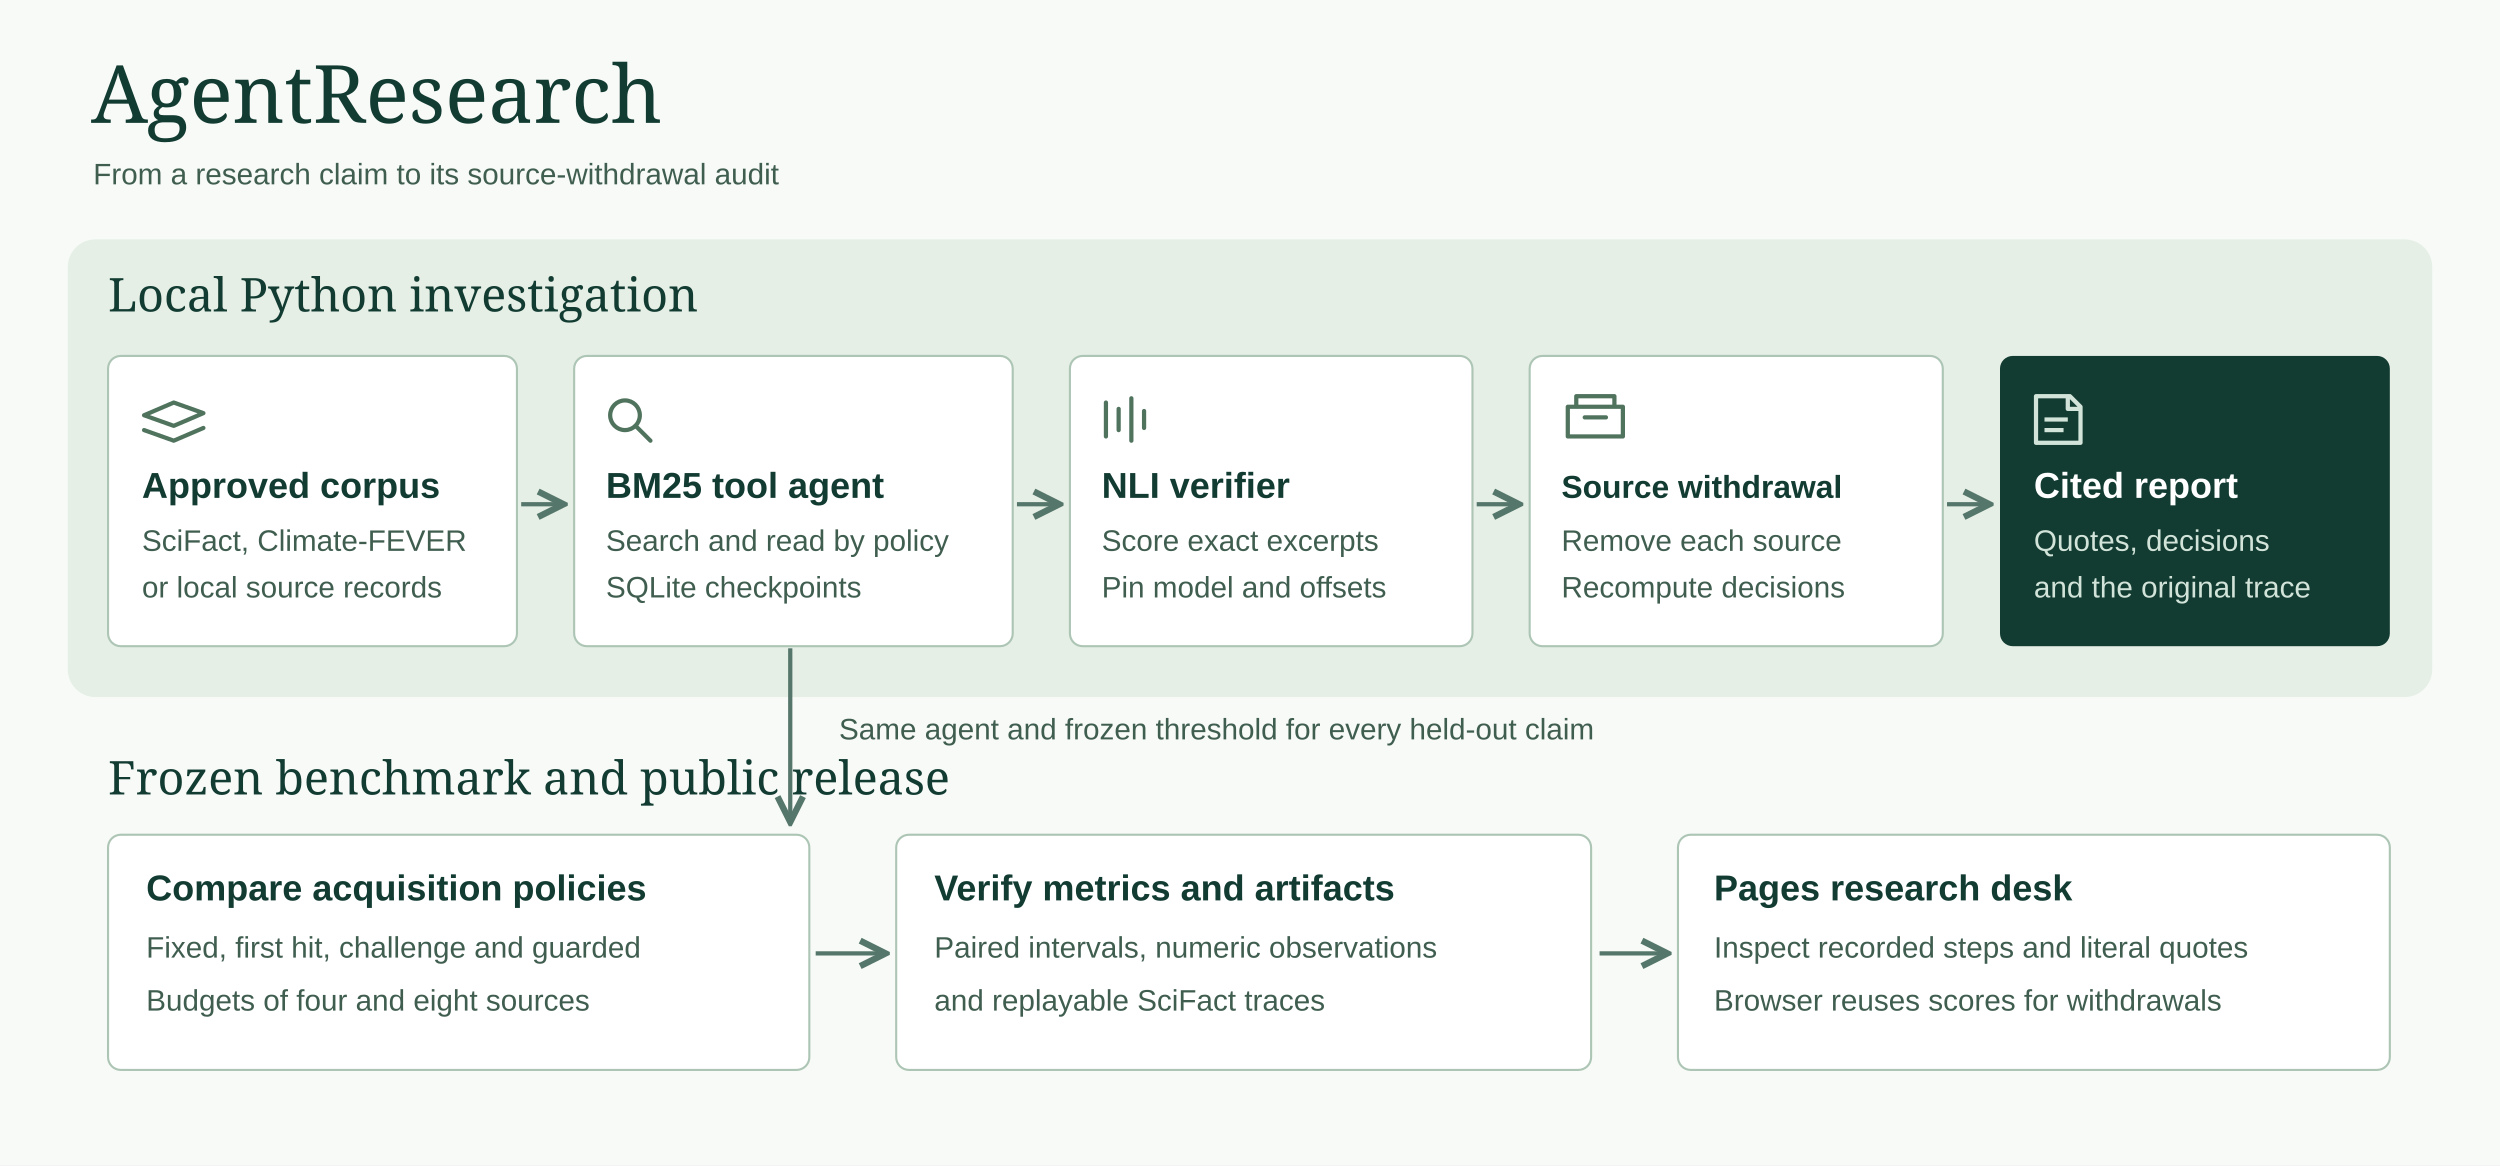
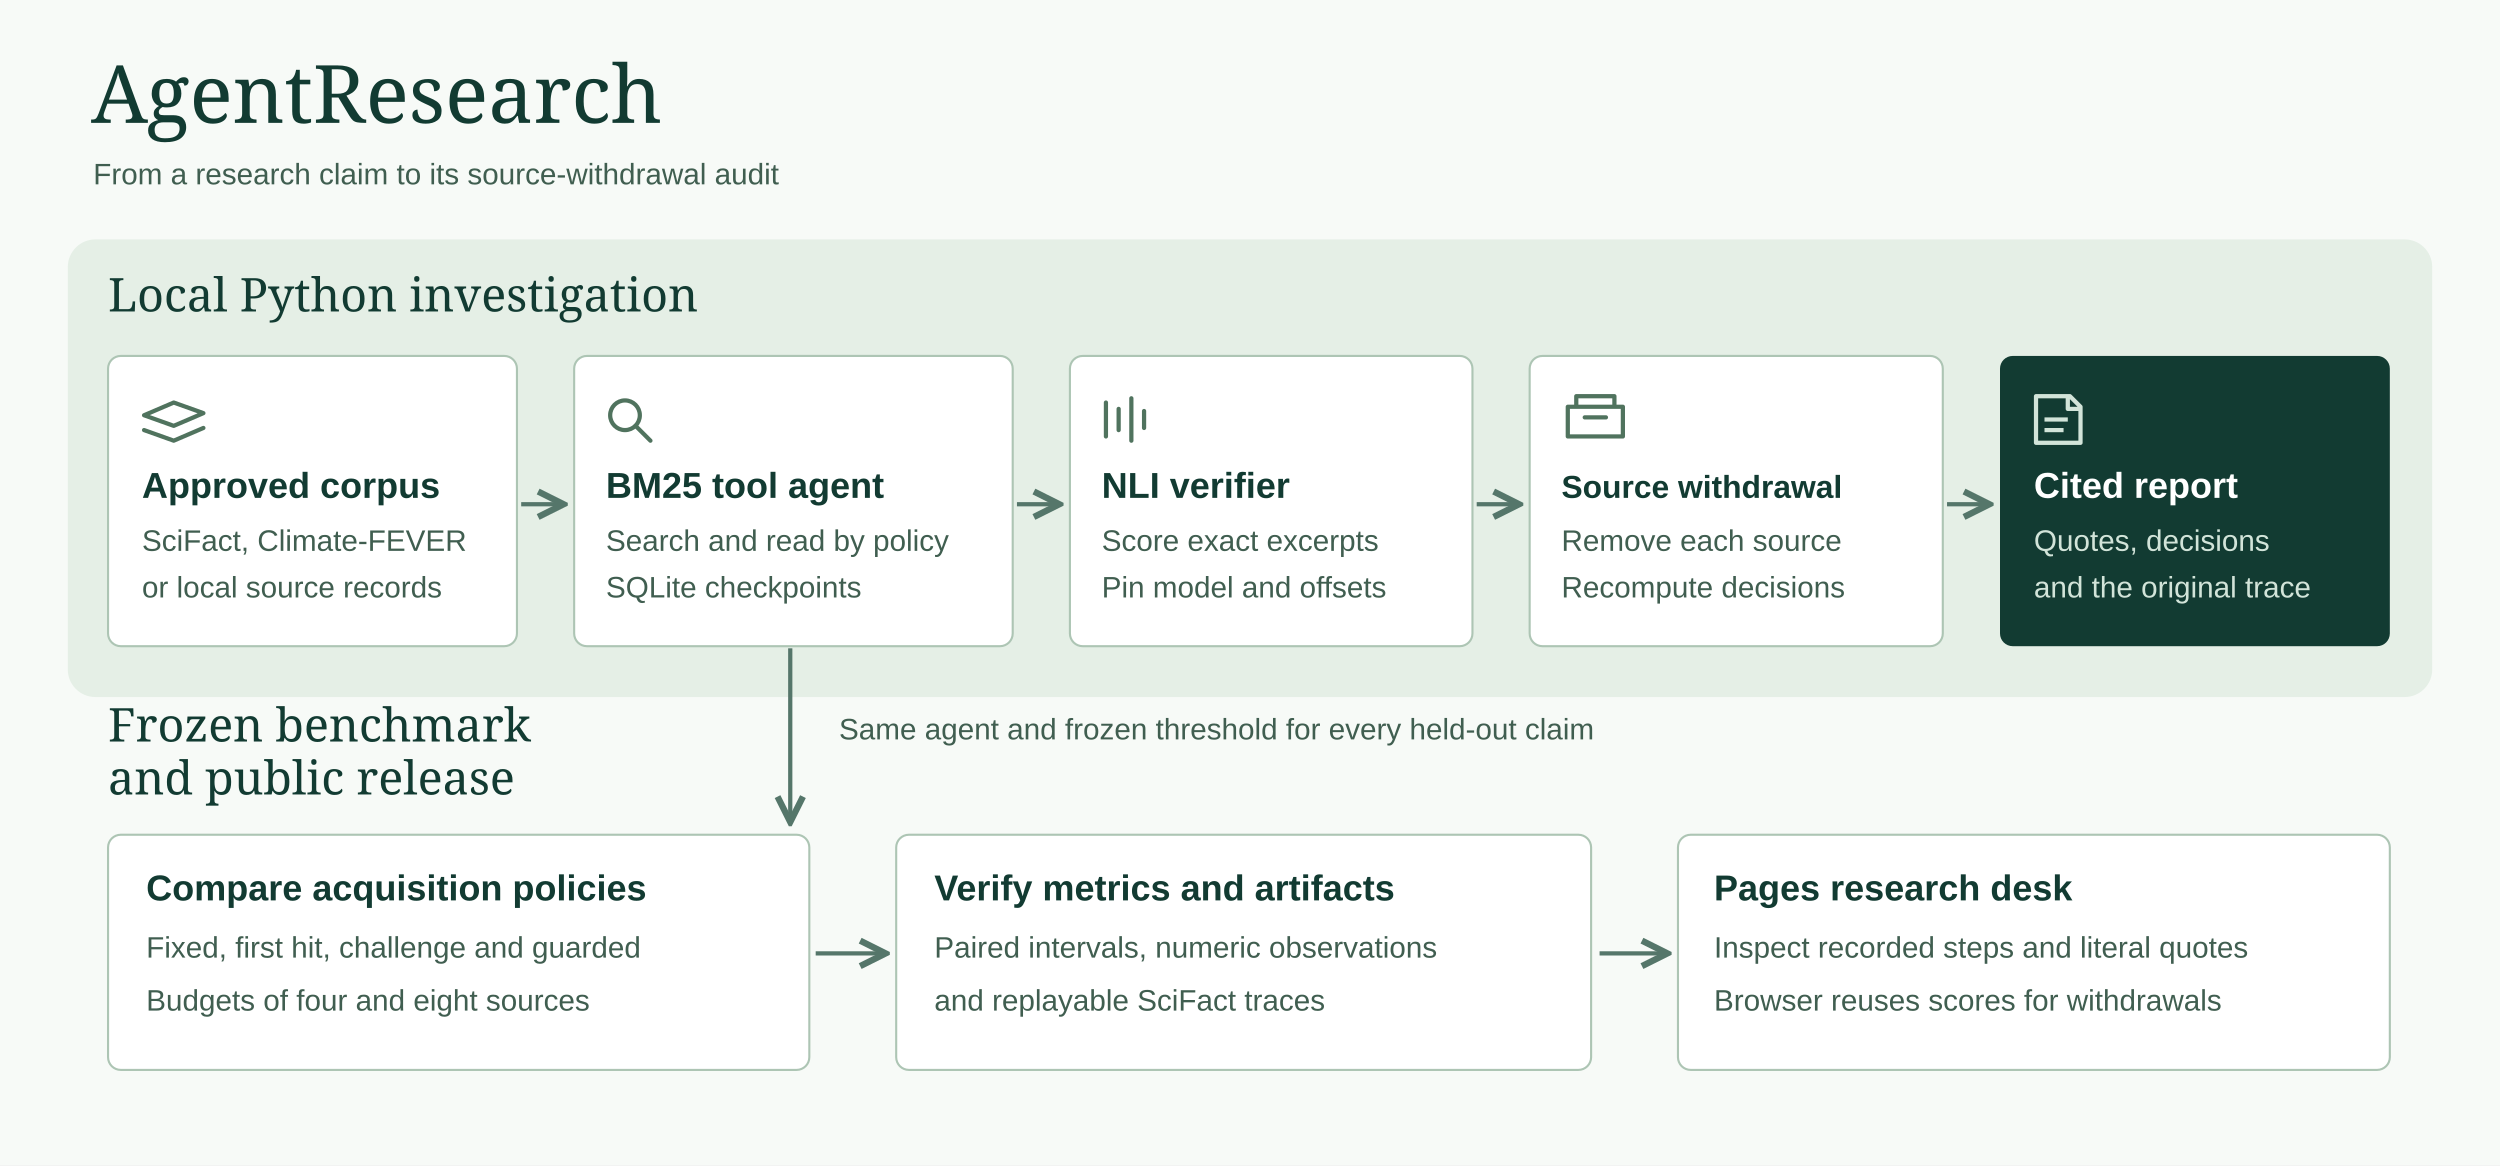
<svg xmlns="http://www.w3.org/2000/svg" width="1180" height="550" viewBox="0 0 1180 550" role="img" aria-labelledby="title description">
  <defs>
    <marker id="arrow" markerWidth="8" markerHeight="8" refX="6.5" refY="4" orient="auto">
      <path d="M1 1 7 4 1 7" fill="none" stroke="#55766a" stroke-width="1.5" />
    </marker>
    <style>
      .title{font:38px Georgia,serif;fill:#123b32}.section{font:22px Georgia,serif;fill:#123b32}.name{font:bold 17px Verdana,Arial,sans-serif;fill:#123b32}.body{font:14px Verdana,Arial,sans-serif;fill:#405e50}.white{fill:#fff}.light{fill:#d2e4d9}.line{fill:none;stroke:#55766a;stroke-width:2;marker-end:url(#arrow)}.icon{fill:none;stroke:#50735e;stroke-width:2;stroke-linecap:round;stroke-linejoin:round}
    </style>
  </defs>
  <rect width="1180" height="550" fill="#f7faf7" />
  <text x="43" y="58" class="title">AgentResearch</text>
  <text x="44" y="87" class="body">From a research claim to its source-withdrawal audit</text>
  <rect x="32" y="113" width="1116" height="216" rx="13" fill="#e5efe6" />
  <text x="51" y="147" class="section">Local Python investigation</text>
  <g fill="#fff" stroke="#adc5b4">
    <rect x="51" y="168" width="193" height="137" rx="6" />
    <rect x="271" y="168" width="207" height="137" rx="6" />
    <rect x="505" y="168" width="190" height="137" rx="6" />
    <rect x="722" y="168" width="195" height="137" rx="6" />
  </g>
  <rect x="944" y="168" width="184" height="137" rx="6" fill="#123b32" />
  <g class="line">
    <path d="M246 238h19" />
    <path d="M480 238h19" />
    <path d="M697 238h19" />
    <path d="M919 238h19" />
  </g>
  <g class="icon">
    <path d="m68 196 14-6 14 5-14 6zM68 203l14 5 14-6" />
    <circle cx="295" cy="196" r="7" />
    <path d="m300 201 7 7M522 190v16m6-13v10m6-15v20m6-14v8M740 192h26v14h-26zm4 0v-5h18v5m-14 5h10" />
  </g>
  <path d="M961 187h16l5 5v17h-21zm15 1v5h5m-16 5h11m-11 5h9" fill="none" stroke="#d2e4d9" stroke-width="2" stroke-linejoin="round" />
  <text class="name" x="67" y="235">Approved corpus</text>
  <text class="body" x="67" y="260">SciFact, Climate-FEVER</text>
  <text class="body" x="67" y="282">or local source records</text>
  <text class="name" x="286" y="235">BM25 tool agent</text>
  <text class="body" x="286" y="260">Search and read by policy</text>
  <text class="body" x="286" y="282">SQLite checkpoints</text>
  <text class="name" x="520" y="235">NLI verifier</text>
  <text class="body" x="520" y="260">Score exact excerpts</text>
  <text class="body" x="520" y="282">Pin model and offsets</text>
  <text class="name" style="font-size:15px" x="737" y="235">Source withdrawal</text>
  <text class="body" x="737" y="260">Remove each source</text>
  <text class="body" x="737" y="282">Recompute decisions</text>
  <text class="name white" x="960" y="235">Cited report</text>
  <text class="body light" x="960" y="260">Quotes, decisions</text>
  <text class="body light" x="960" y="282">and the original trace</text>
-   <text x="51" y="375" class="section">Frozen benchmark and public release</text>
+   <text x="51" y="350" class="section">Frozen benchmark</text>
+   <text x="51" y="375" class="section">and public release</text>
  <g fill="#fff" stroke="#adc5b4">
    <rect x="51" y="394" width="331" height="111" rx="6" />
    <rect x="423" y="394" width="328" height="111" rx="6" />
    <rect x="792" y="394" width="336" height="111" rx="6" />
  </g>
  <path d="M373 306v81" class="line" />
  <text x="396" y="349" class="body">Same agent and frozen threshold for every held-out claim</text>
  <g class="line">
    <path d="M385 450h32" />
    <path d="M755 450h31" />
  </g>
  <text class="name" x="69" y="425">Compare acquisition policies</text>
  <text class="body" x="69" y="452">Fixed, first hit, challenge and guarded</text>
  <text class="body" x="69" y="477">Budgets of four and eight sources</text>
  <text class="name" x="441" y="425">Verify metrics and artifacts</text>
  <text class="body" x="441" y="452">Paired intervals, numeric observations</text>
  <text class="body" x="441" y="477">and replayable SciFact traces</text>
  <text class="name" x="809" y="425">Pages research desk</text>
  <text class="body" x="809" y="452">Inspect recorded steps and literal quotes</text>
  <text class="body" x="809" y="477">Browser reuses scores for withdrawals</text>
</svg>
